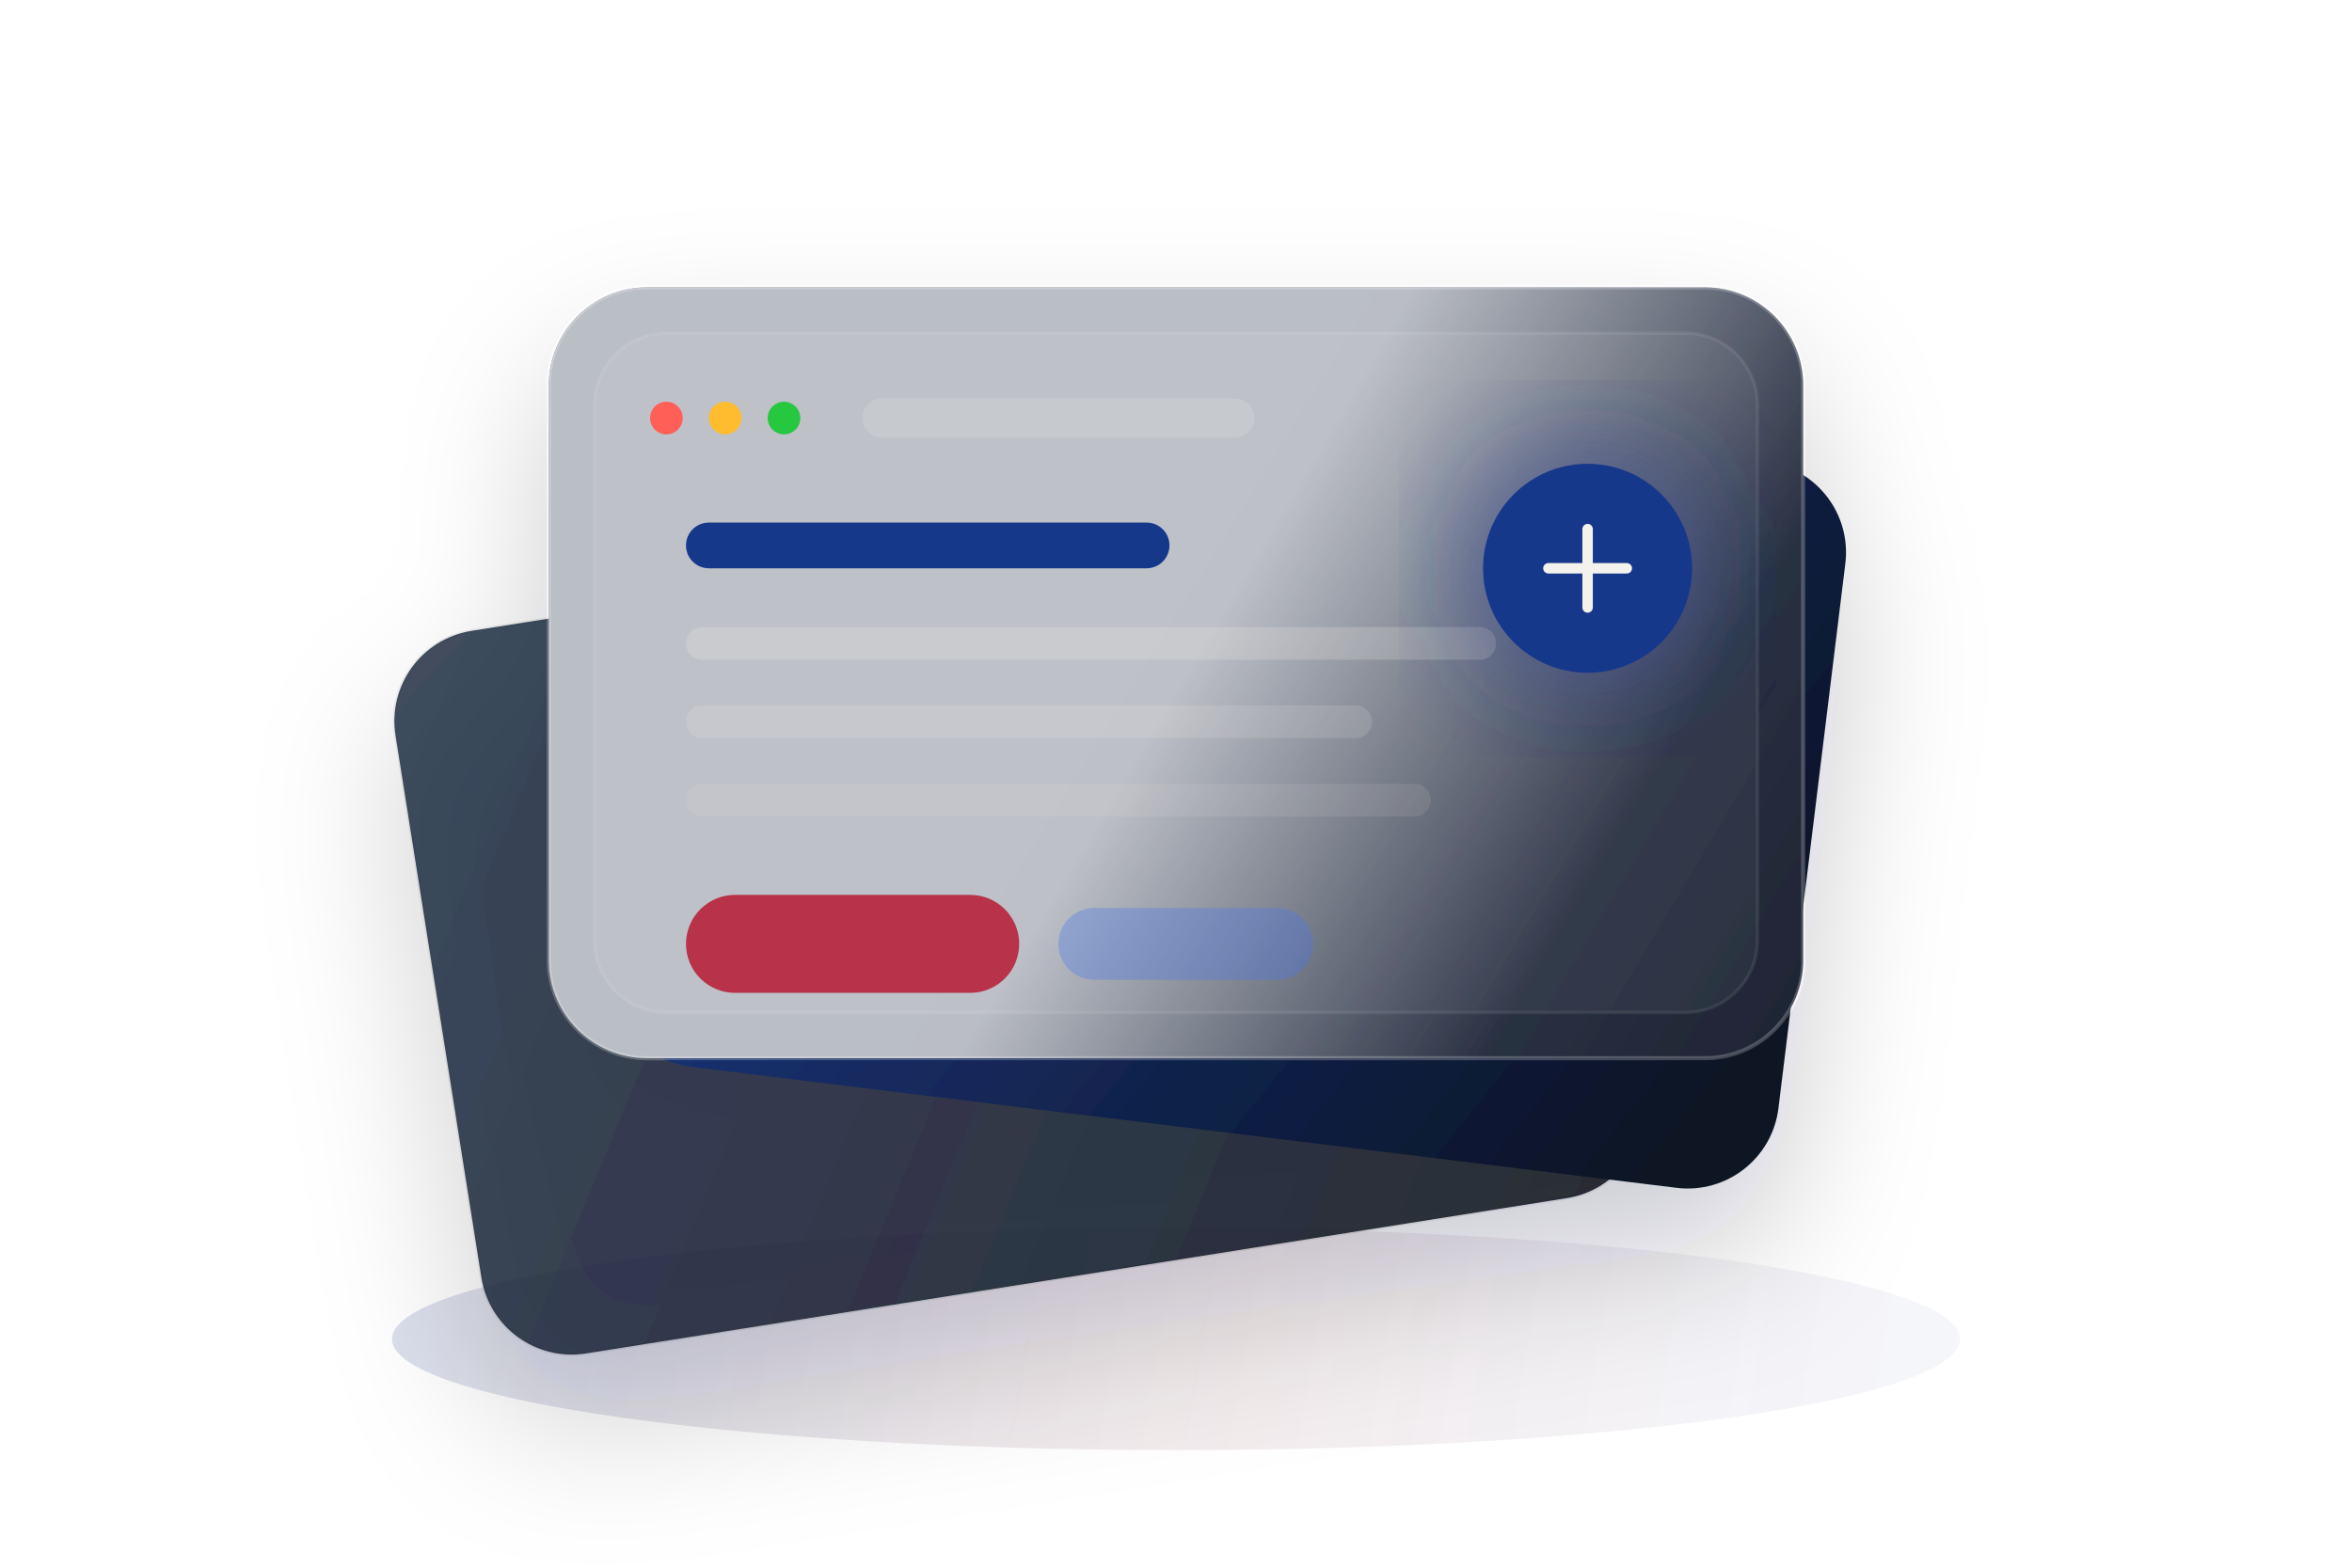
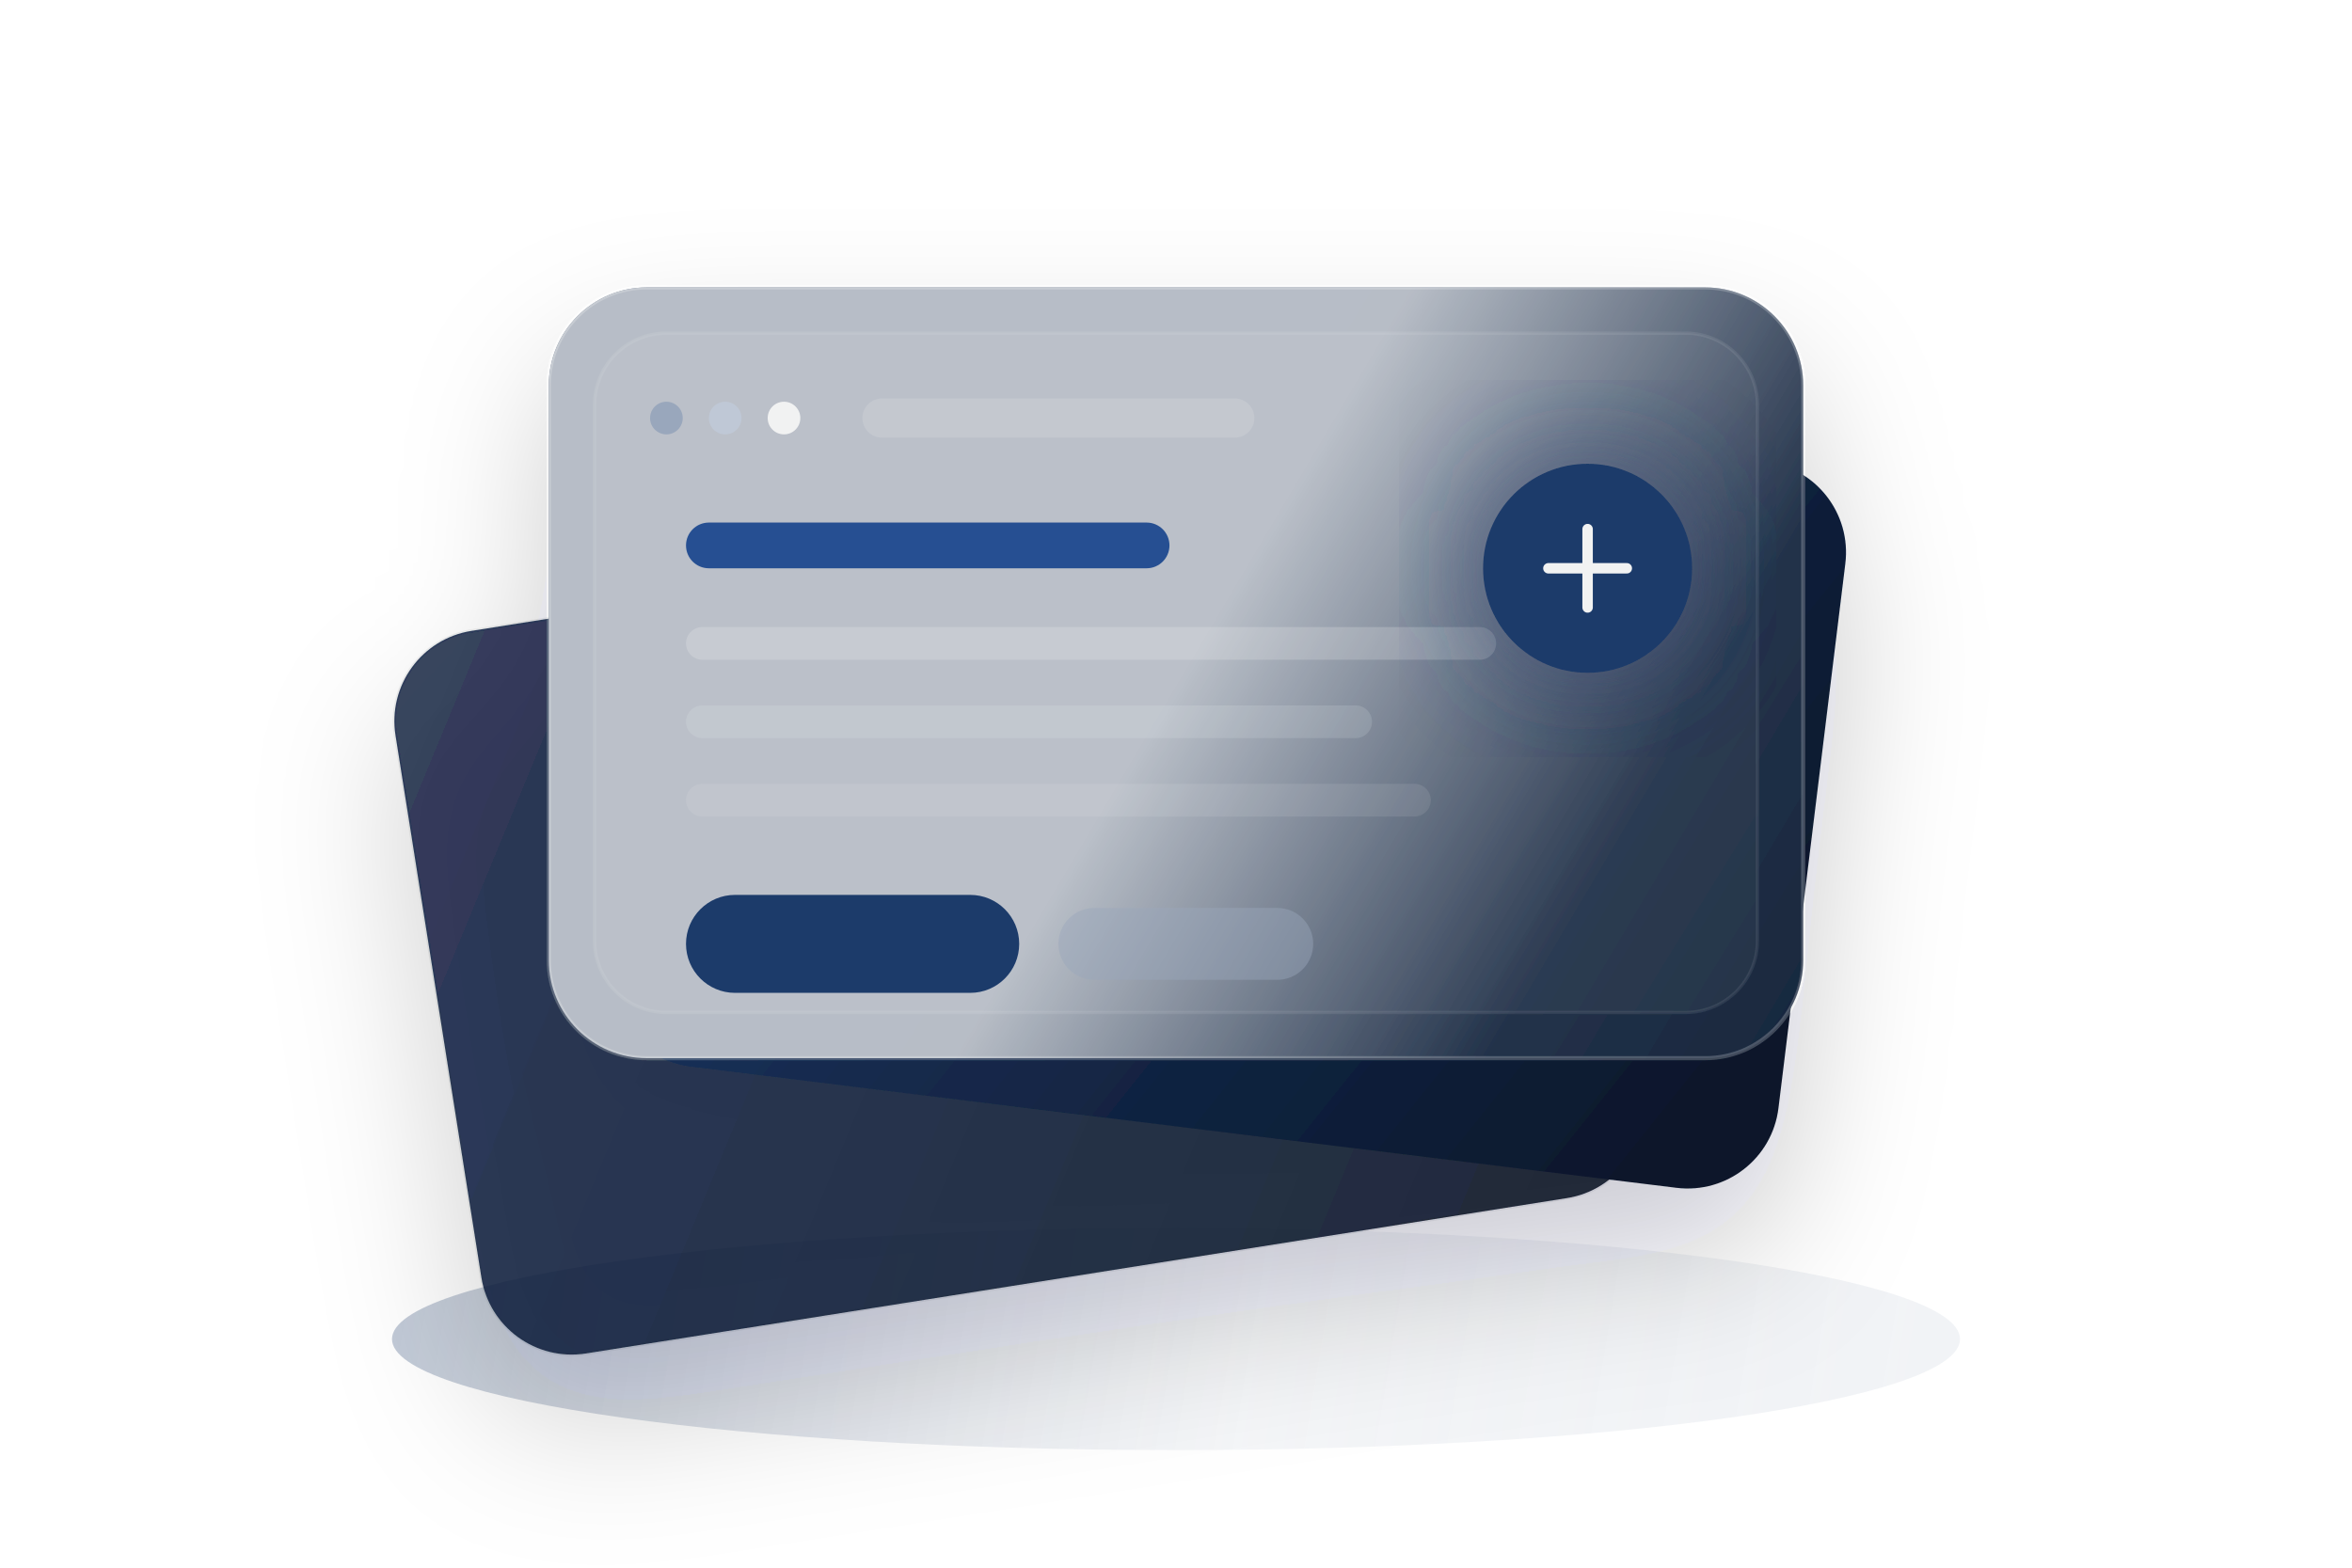
<svg xmlns="http://www.w3.org/2000/svg" viewBox="0 0 720 480" fill="none" role="img" aria-hidden="true">
  <defs>
    <linearGradient id="ambient" x1="120" y1="360" x2="600" y2="440" gradientUnits="userSpaceOnUse">
-       <stop stop-color="#16378a" stop-opacity="0.16" />
-       <stop offset="0.55" stop-color="#6e1c28" stop-opacity="0.08" />
-       <stop offset="1" stop-color="#16378a" stop-opacity="0.04" />
+       <stop stop-color="#1C3B6B" stop-opacity="0.28" />
+       <stop offset="0.55" stop-color="#99A7BC" stop-opacity="0.1" />
+       <stop offset="1" stop-color="#1C3B6B" stop-opacity="0.06" />
    </linearGradient>
    <linearGradient id="plateA" x1="160" y1="120" x2="520" y2="340" gradientUnits="userSpaceOnUse">
-       <stop stop-color="#243044" stop-opacity="0.85" />
-       <stop offset="1" stop-color="#121826" stop-opacity="0.9" />
+       <stop stop-color="#122644" stop-opacity="0.85" />
+       <stop offset="1" stop-color="#0B1629" stop-opacity="0.9" />
    </linearGradient>
    <linearGradient id="plateB" x1="220" y1="90" x2="560" y2="300" gradientUnits="userSpaceOnUse">
-       <stop stop-color="#1a3f96" />
-       <stop offset="1" stop-color="#0c1220" />
+       <stop stop-color="#1C3B6B" />
+       <stop offset="1" stop-color="#0B1629" />
    </linearGradient>
    <linearGradient id="plateC" x1="200" y1="70" x2="540" y2="280" gradientUnits="userSpaceOnUse">
-       <stop stop-color="#1c2740" />
-       <stop offset="0.55" stop-color="#141b2c" />
-       <stop offset="1" stop-color="#0d111c" />
+       <stop stop-color="#122644" />
+       <stop offset="0.55" stop-color="#0E1E36" />
+       <stop offset="1" stop-color="#0B1629" />
    </linearGradient>
    <linearGradient id="sheen" x1="210" y1="90" x2="480" y2="250" gradientUnits="userSpaceOnUse">
      <stop stop-color="#ffffff" stop-opacity="0.7" />
      <stop offset="0.45" stop-color="#ffffff" stop-opacity="0.08" />
      <stop offset="1" stop-color="#ffffff" stop-opacity="0" />
    </linearGradient>
    <linearGradient id="inkBar" x1="230" y1="140" x2="360" y2="140" gradientUnits="userSpaceOnUse">
-       <stop stop-color="#16378a" />
-       <stop offset="1" stop-color="#6e1c28" />
+       <stop stop-color="#265092" />
+       <stop offset="1" stop-color="#1C3B6B" />
    </linearGradient>
    <filter id="depth" x="-30%" y="-30%" width="160%" height="160%">
-       <feDropShadow dx="0" dy="22" stdDeviation="22" flood-color="#0c1220" flood-opacity="0.2" />
+       <feDropShadow dx="0" dy="22" stdDeviation="22" flood-color="#0B1629" flood-opacity="0.2" />
    </filter>
    <filter id="softGlow" x="-40%" y="-40%" width="180%" height="180%">
      <feGaussianBlur stdDeviation="18" result="b" />
      <feMerge>
        <feMergeNode in="b" />
        <feMergeNode in="SourceGraphic" />
      </feMerge>
    </filter>
  </defs>
  <ellipse cx="360" cy="410" rx="240" ry="34" fill="url(#ambient)" />
  <g filter="url(#depth)">
-     <rect x="132" y="168" width="360" height="224" rx="28" fill="url(#plateA)" stroke="rgba(12,18,32,0.06)" transform="rotate(-9 312 280)" />
+     <rect x="132" y="168" width="360" height="224" rx="28" fill="url(#plateA)" stroke="rgba(11,22,41,0.06)" transform="rotate(-9 312 280)" />
    <rect x="196" y="122" width="360" height="224" rx="28" fill="url(#plateB)" transform="rotate(7 376 234)" />
    <g transform="translate(168 88)">
      <rect width="384" height="236" rx="30" fill="url(#plateC)" stroke="rgba(255,255,255,0.22)" stroke-width="1.25" />
      <rect x="14" y="14" width="356" height="208" rx="22" fill="rgba(255,255,255,0.05)" stroke="rgba(255,255,255,0.08)" />
      <rect width="384" height="236" rx="30" fill="url(#sheen)" />
-       <circle cx="36" cy="40" r="5" fill="#ff5f57" />
-       <circle cx="54" cy="40" r="5" fill="#febc2e" />
-       <circle cx="72" cy="40" r="5" fill="#28c840" />
-       <rect x="96" y="34" width="120" height="12" rx="6" fill="rgba(242,238,228,0.16)" />
+       <circle cx="36" cy="40" r="5" fill="#99A7BC" />
+       <circle cx="54" cy="40" r="5" fill="#BFC8D6" />
+       <circle cx="72" cy="40" r="5" fill="#F1F2F2" />
+       <rect x="96" y="34" width="120" height="12" rx="6" fill="rgba(241,242,242,0.16)" />
      <rect x="42" y="72" width="148" height="14" rx="7" fill="url(#inkBar)" />
-       <rect x="42" y="104" width="248" height="10" rx="5" fill="rgba(242,238,228,0.22)" />
-       <rect x="42" y="128" width="210" height="10" rx="5" fill="rgba(242,238,228,0.14)" />
-       <rect x="42" y="152" width="228" height="10" rx="5" fill="rgba(242,238,228,0.1)" />
-       <rect x="42" y="186" width="102" height="30" rx="15" fill="#b8334a" />
-       <rect x="156" y="190" width="78" height="22" rx="11" fill="rgba(74,122,232,0.35)" />
+       <rect x="42" y="104" width="248" height="10" rx="5" fill="rgba(241,242,242,0.22)" />
+       <rect x="42" y="128" width="210" height="10" rx="5" fill="rgba(241,242,242,0.14)" />
+       <rect x="42" y="152" width="228" height="10" rx="5" fill="rgba(241,242,242,0.1)" />
+       <rect x="42" y="186" width="102" height="30" rx="15" fill="#1C3B6B" />
+       <rect x="156" y="190" width="78" height="22" rx="11" fill="rgba(153,167,188,0.45)" />
      <g filter="url(#softGlow)">
-         <circle cx="318" cy="86" r="32" fill="#16378a" />
-         <path d="M306 86h24M318 74v24" stroke="#f4f2ec" stroke-width="3.2" stroke-linecap="round" />
+         <circle cx="318" cy="86" r="32" fill="#1C3B6B" />
+         <path d="M306 86h24M318 74v24" stroke="#F1F2F2" stroke-width="3.2" stroke-linecap="round" />
      </g>
    </g>
  </g>
</svg>
